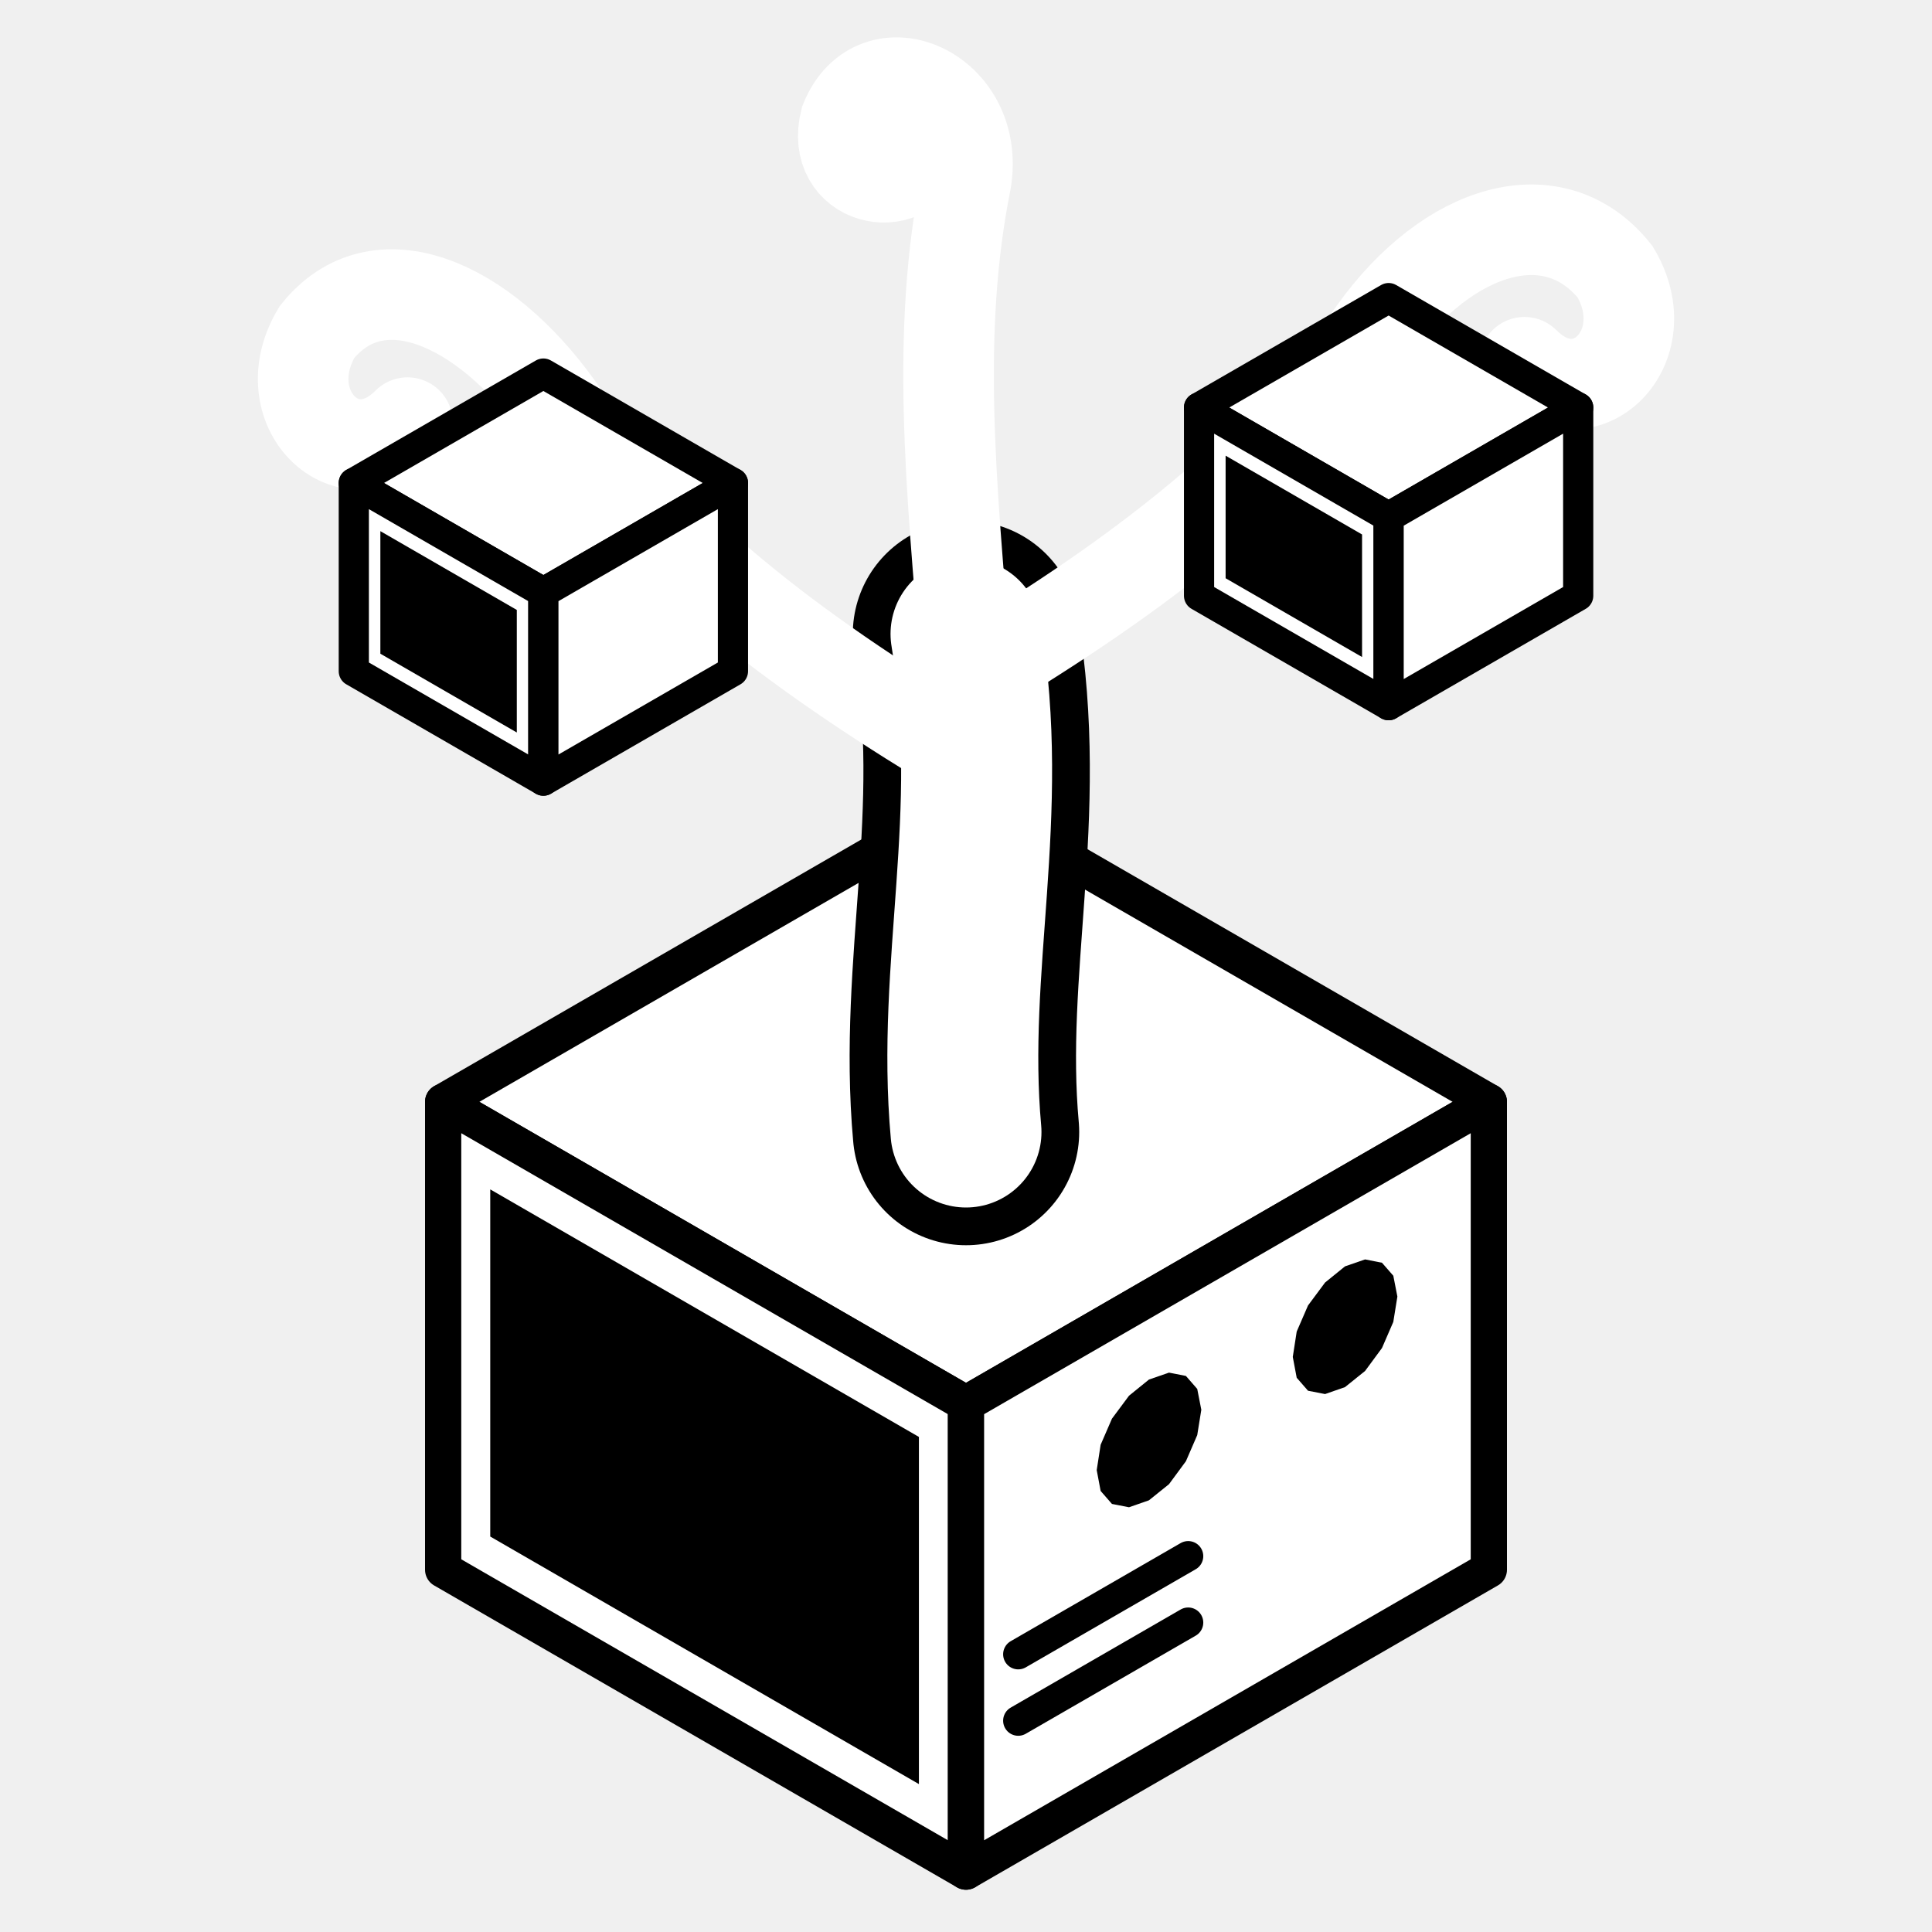
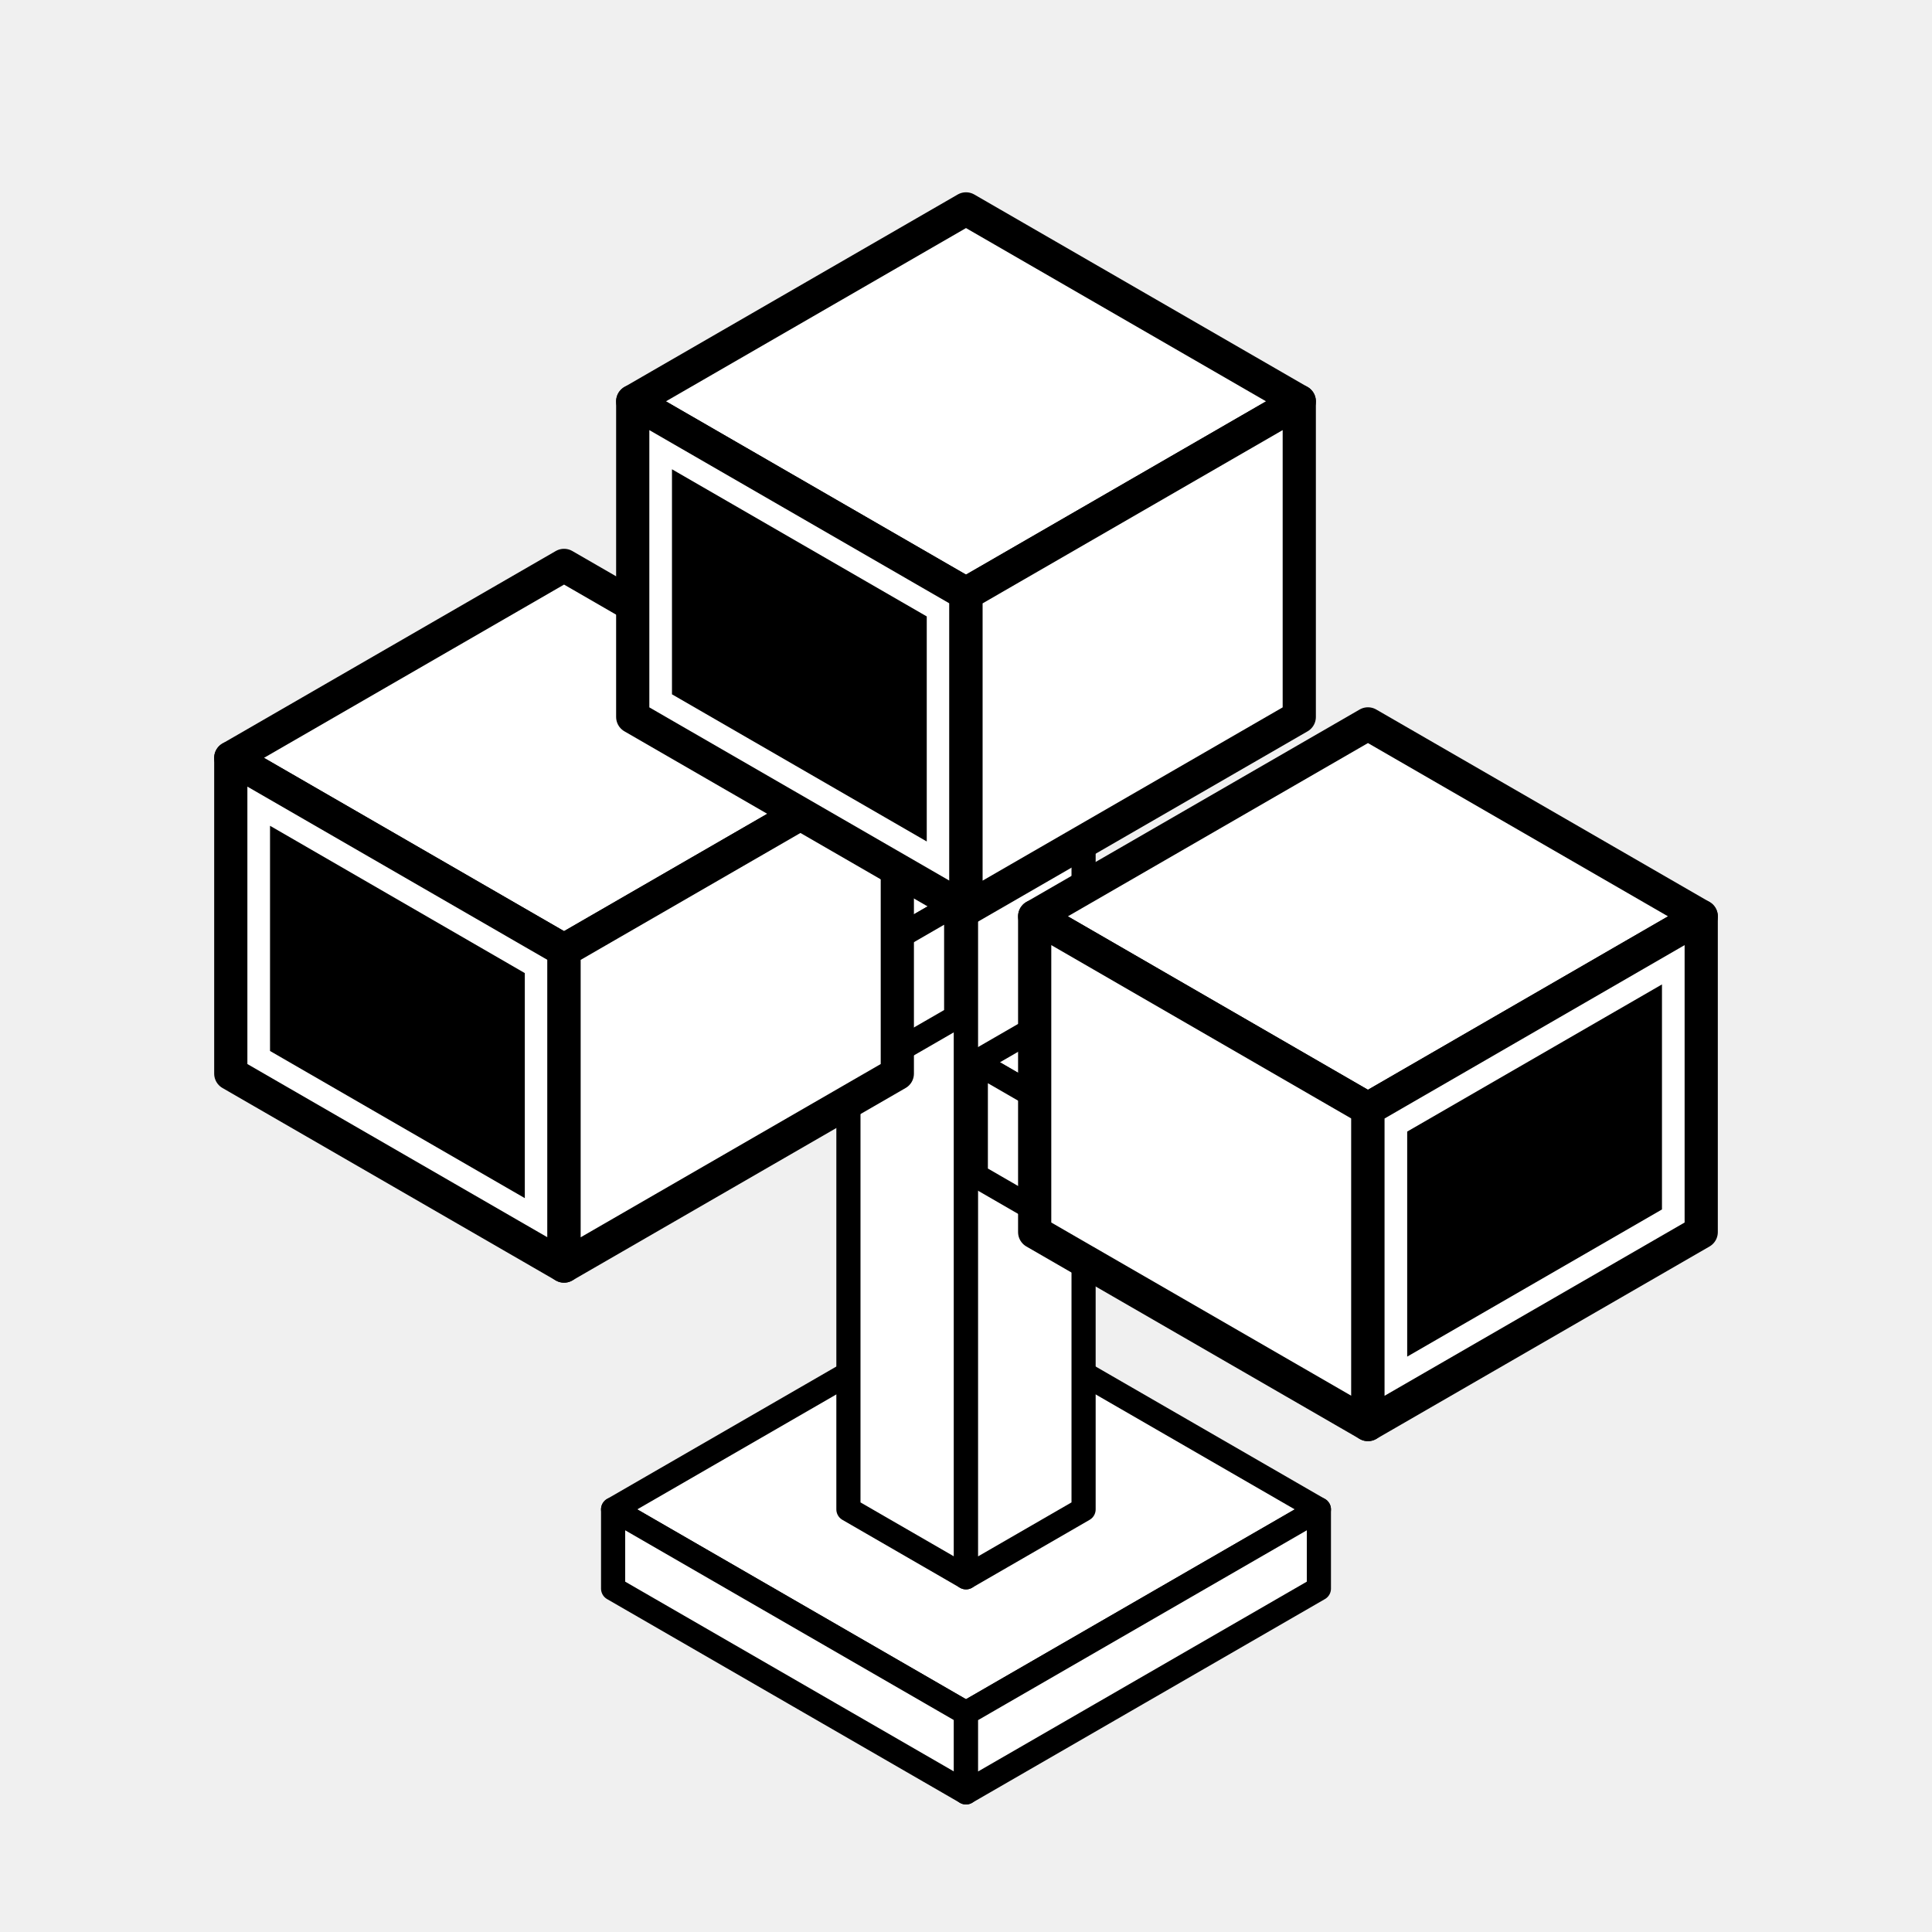
<svg xmlns="http://www.w3.org/2000/svg" viewBox="0 0 128 128" width="128" height="128">
-   <path d="M64 53L98.64 73L64 93L29.36 73Z" fill="#fff" stroke="#000" stroke-width="2.4" stroke-linejoin="round" />
-   <path d="M29.36 104L64 124L64 93L29.36 73Z" fill="#fff" stroke="#000" stroke-width="2.4" stroke-linejoin="round" />
-   <path d="M98.64 104L64 124L64 93L98.64 73Z" fill="#fff" stroke="#000" stroke-width="2.4" stroke-linejoin="round" />
-   <path d="M32.48 101.8L60.88 118.2L60.88 95.2L32.48 78.8Z" fill="#000" />
-   <path d="M85.65 89.9L85.91 88.22L86.66 86.49L87.79 84.97L89.11 83.9L90.44 83.44L91.56 83.66L92.31 84.52L92.58 85.9L92.31 87.58L91.56 89.31L90.44 90.83L89.11 91.9L87.79 92.36L86.66 92.14L85.91 91.28Z" fill="#000" />
-   <path d="M72.66 97.4L72.92 95.72L73.67 93.99L74.8 92.47L76.12 91.4L77.45 90.94L78.57 91.16L79.32 92.02L79.59 93.4L79.32 95.08L78.57 96.81L77.45 98.33L76.12 99.4L74.8 99.86L73.67 99.64L72.92 98.78Z" fill="#000" />
-   <path d="M78.72 107.5L67.46 114M78.72 103.1L67.46 109.6" stroke="#000" stroke-width="2" stroke-linecap="round" />
-   <g fill="none" stroke-linecap="round">
-     <path d="M64 75C63 64 66 54 64 42" stroke="#000" stroke-width="15" />
-     <path d="M64 75C63 64 66 54 64 42" stroke="#fff" stroke-width="10" />
-     <path d="M64 50C54 44 44 37 37 27C32 20 25 17 21 22C18 27 23 32 27 28M64 45C74 39 84 32 91 22C96 15 103 13 107 18C110 23 105 28 101 24M64 44C63 32 62 22 64 12C65 6 58 3 56 8C55 12 60 13 61 10" stroke="#fff" stroke-width="6" />
-   </g>
-   <path d="M36 26V32" stroke="#fff" stroke-width="2.4" />
-   <path d="M36 24.75L48.56 32L36 39.25L23.44 32Z" fill="#fff" stroke="#000" stroke-width="2" stroke-linejoin="round" />
-   <path d="M23.44 44.47L36 51.72L36 39.25L23.44 32Z" fill="#fff" stroke="#000" stroke-width="2" stroke-linejoin="round" />
-   <path d="M48.56 44.47L36 51.72L36 39.25L48.56 32Z" fill="#fff" stroke="#000" stroke-width="2" stroke-linejoin="round" />
-   <path d="M25.2 43.31L34.24 48.53L34.24 40.41L25.2 35.19Z" fill="#000" />
-   <path d="M92 21V27" stroke="#fff" stroke-width="2.4" />
-   <path d="M92 19.75L104.56 27L92 34.25L79.44 27Z" fill="#fff" stroke="#000" stroke-width="2" stroke-linejoin="round" />
-   <path d="M79.44 39.47L92 46.72L92 34.25L79.44 27Z" fill="#fff" stroke="#000" stroke-width="2" stroke-linejoin="round" />
-   <path d="M104.56 39.47L92 46.72L92 34.25L104.56 27Z" fill="#fff" stroke="#000" stroke-width="2" stroke-linejoin="round" />
-   <path d="M81.2 38.31L90.24 43.53L90.24 35.41L81.2 30.19Z" fill="#000" />
+   <path d="M64 86.5L87.38 100L64 113.5L40.62 100Z" fill="#fff" stroke="#000" stroke-width="1.6" stroke-linejoin="round" />
+   <path d="M40.62 105.25L64 118.75L64 113.5L40.62 100Z" fill="#fff" stroke="#000" stroke-width="1.6" stroke-linejoin="round" />
+   <path d="M87.38 105.25L64 118.75L64 113.5L87.38 100Z" fill="#fff" stroke="#000" stroke-width="1.6" stroke-linejoin="round" />
+   <path d="M64 43L71.79 47.5L64 52L56.21 47.5Z" fill="#fff" stroke="#000" stroke-width="1.6" stroke-linejoin="round" />
+   <path d="M56.21 100L64 104.5L64 52L56.21 47.5Z" fill="#fff" stroke="#000" stroke-width="1.6" stroke-linejoin="round" />
+   <path d="M71.79 100L64 104.5L64 52L71.79 47.5Z" fill="#fff" stroke="#000" stroke-width="1.6" stroke-linejoin="round" />
+   <path d="M71.14 66.63L90.63 77.88L84.13 81.63L64.65 70.38Z" fill="#fff" stroke="#000" stroke-width="1.6" stroke-linejoin="round" />
+   <path d="M64.65 77.88L84.13 89.13L84.13 81.63L64.65 70.38Z" fill="#fff" stroke="#000" stroke-width="1.6" stroke-linejoin="round" />
+   <path d="M90.63 85.38L84.13 89.13L84.13 81.63L90.63 77.88Z" fill="#fff" stroke="#000" stroke-width="1.6" stroke-linejoin="round" />
+   <path d="M56.86 56.13L63.35 59.88L43.87 71.13L37.37 67.38Z" fill="#fff" stroke="#000" stroke-width="1.6" stroke-linejoin="round" />
+   <path d="M37.37 74.88L43.87 78.63L43.87 71.13L37.37 67.38Z" fill="#fff" stroke="#000" stroke-width="1.6" stroke-linejoin="round" />
+   <path d="M63.35 67.38L43.87 78.63L43.87 71.13L63.35 59.88Z" fill="#fff" stroke="#000" stroke-width="1.6" stroke-linejoin="round" />
+   <path d="M90.63 47.96L112.71 60.71L90.63 73.47L68.55 60.71Z" fill="#fff" stroke="#000" stroke-width="2.2" stroke-linejoin="round" />
+   <path d="M68.55 81.63L90.63 94.38L90.63 73.47L68.55 60.71Z" fill="#fff" stroke="#000" stroke-width="2.2" stroke-linejoin="round" />
+   <path d="M112.71 81.63L90.63 94.38L90.63 73.47L112.71 60.71Z" fill="#fff" stroke="#000" stroke-width="2.2" stroke-linejoin="round" />
+   <path d="M110.11 80.13L93.23 89.88L93.23 74.97L110.11 65.22Z" fill="#000" />
+   <path d="M37.37 37.46L59.45 50.21L37.37 62.96L15.29 50.21Z" fill="#fff" stroke="#000" stroke-width="2.2" stroke-linejoin="round" />
+   <path d="M15.29 71.13L37.37 83.88L37.37 62.96L15.29 50.21Z" fill="#fff" stroke="#000" stroke-width="2.2" stroke-linejoin="round" />
+   <path d="M59.45 71.13L37.37 83.88L37.37 62.96L59.45 50.21Z" fill="#fff" stroke="#000" stroke-width="2.2" stroke-linejoin="round" />
+   <path d="M17.89 69.63L34.77 79.38L34.77 64.47L17.89 54.71Z" fill="#000" />
+   <path d="M64 13.84L86.08 26.59L64 39.34L41.92 26.59Z" fill="#fff" stroke="#000" stroke-width="2.2" stroke-linejoin="round" />
+   <path d="M41.92 47.5L64 60.25L64 39.34L41.92 26.59Z" fill="#fff" stroke="#000" stroke-width="2.2" stroke-linejoin="round" />
+   <path d="M86.08 47.5L64 60.25L64 39.34L86.08 26.59Z" fill="#fff" stroke="#000" stroke-width="2.2" stroke-linejoin="round" />
+   <path d="M44.52 46L61.4 55.75L61.4 40.84L44.52 31.09Z" fill="#000" />
</svg>
